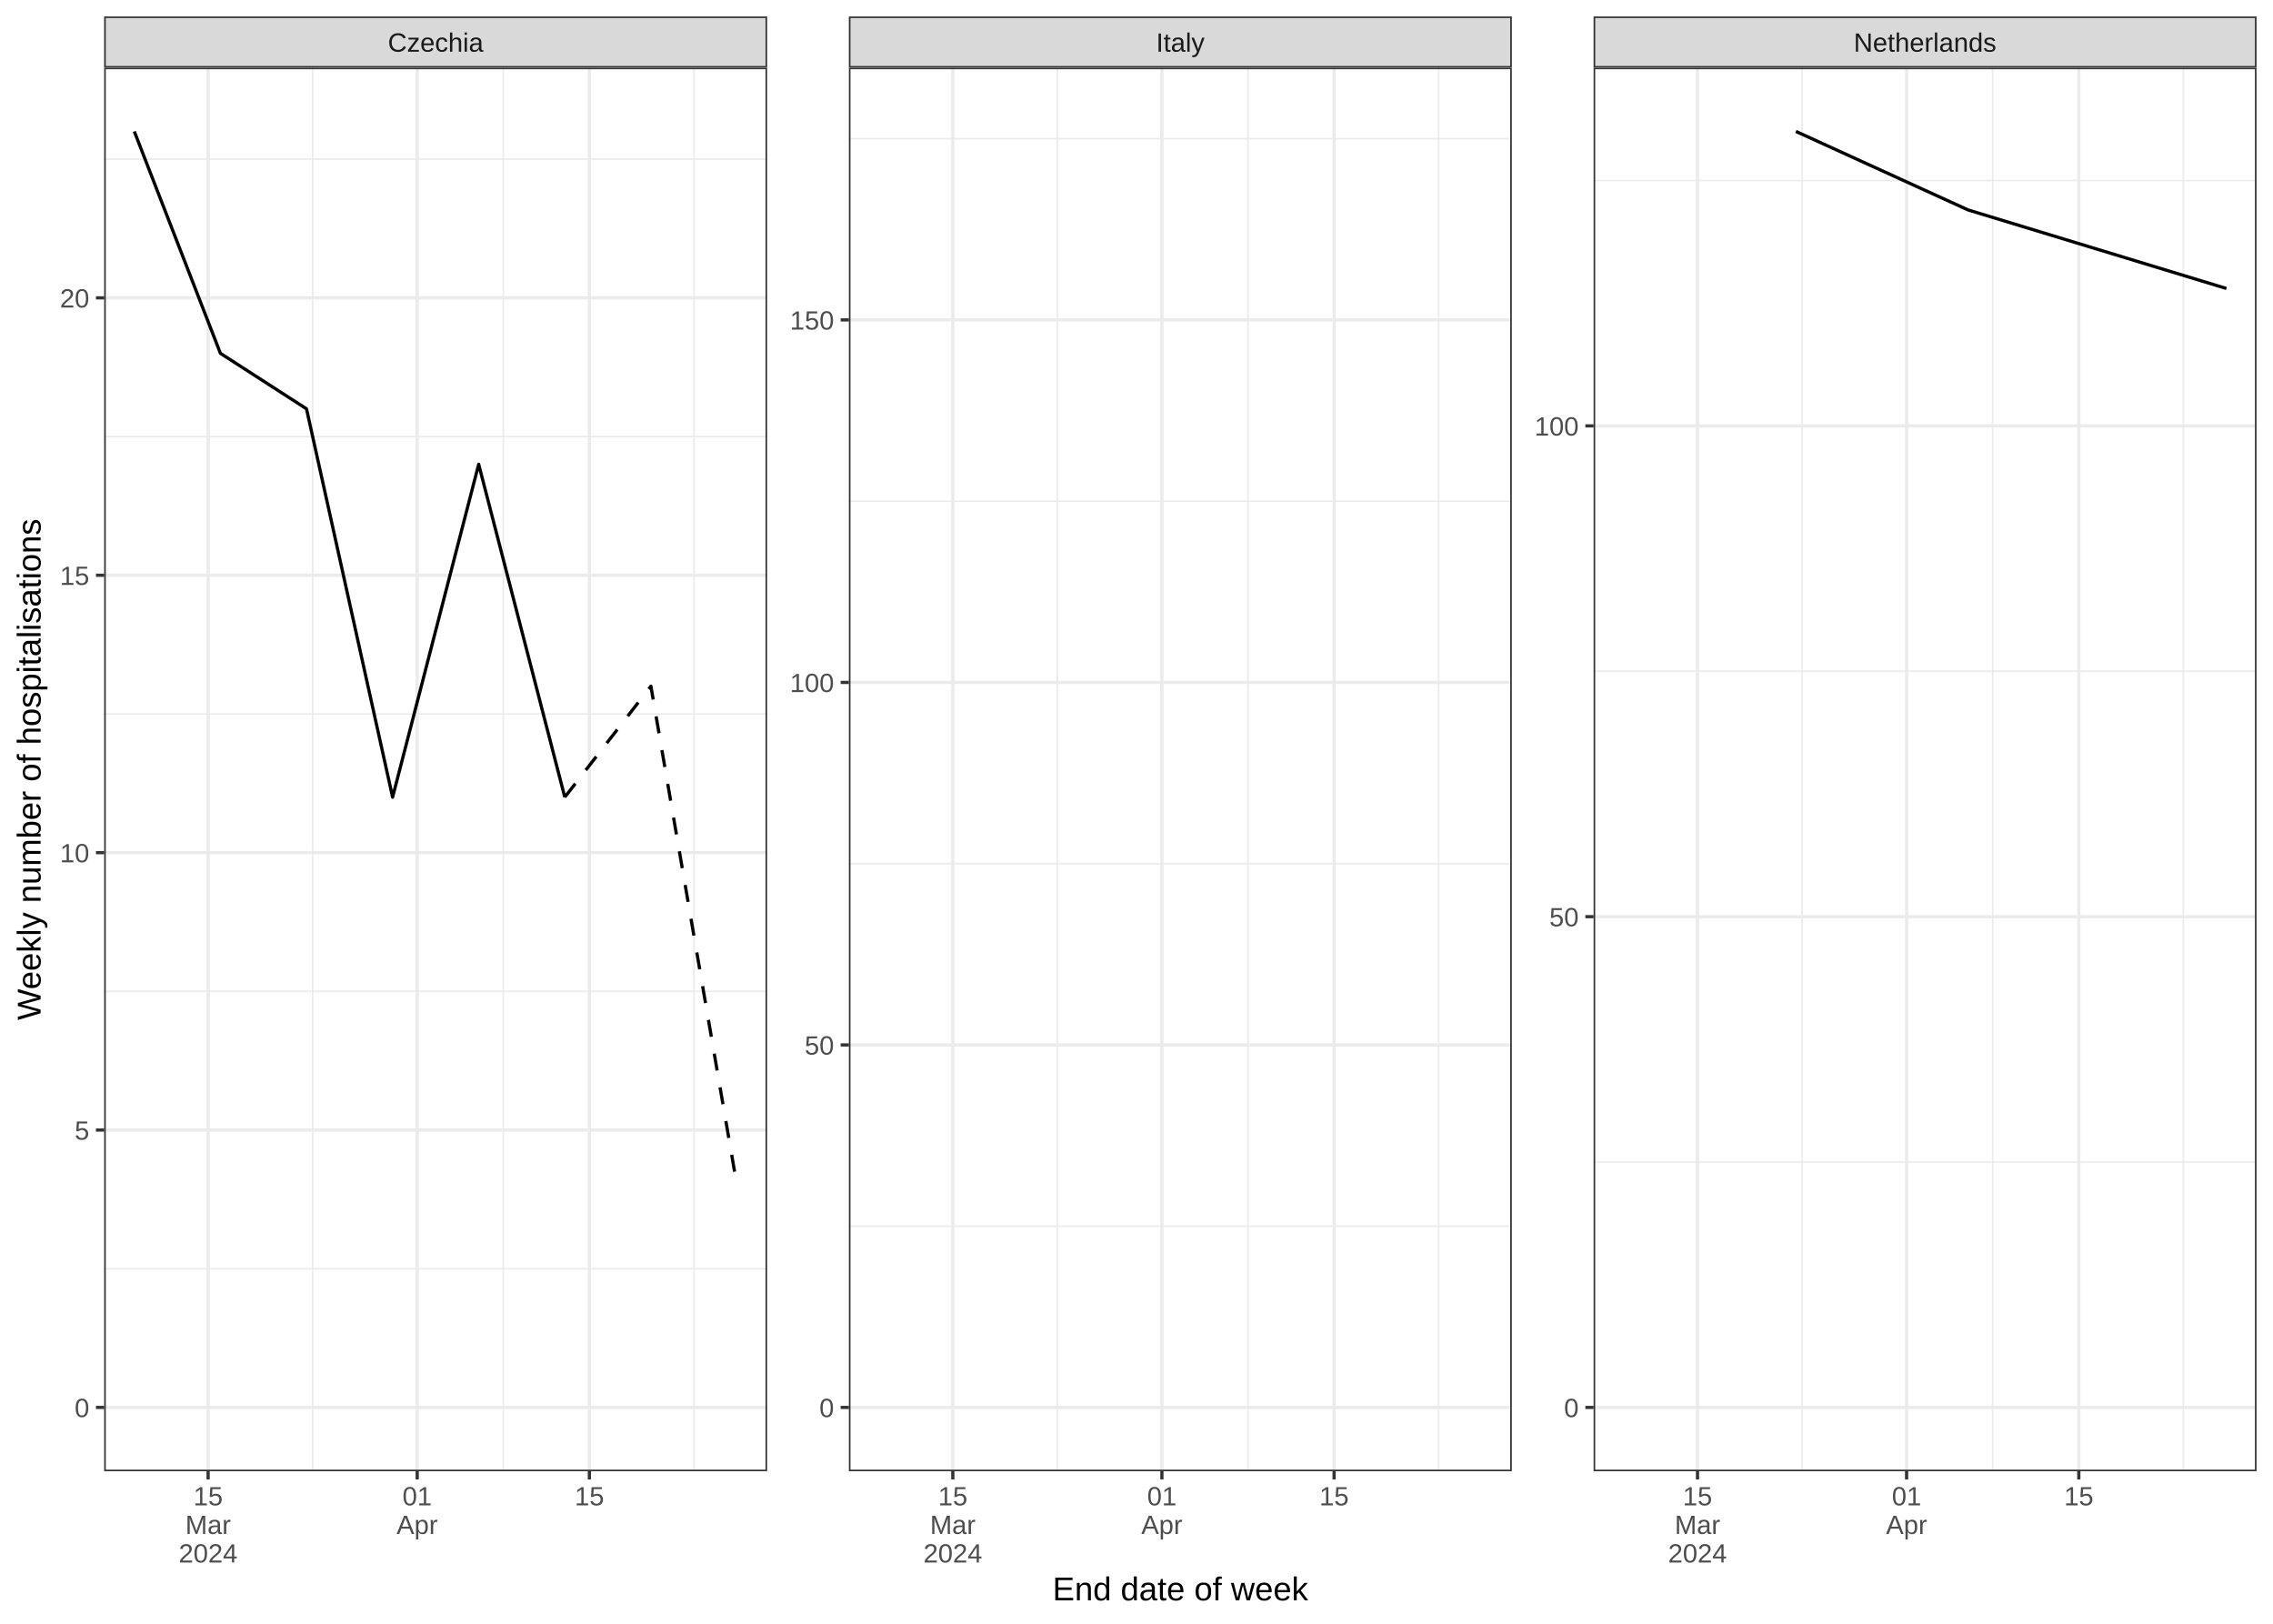
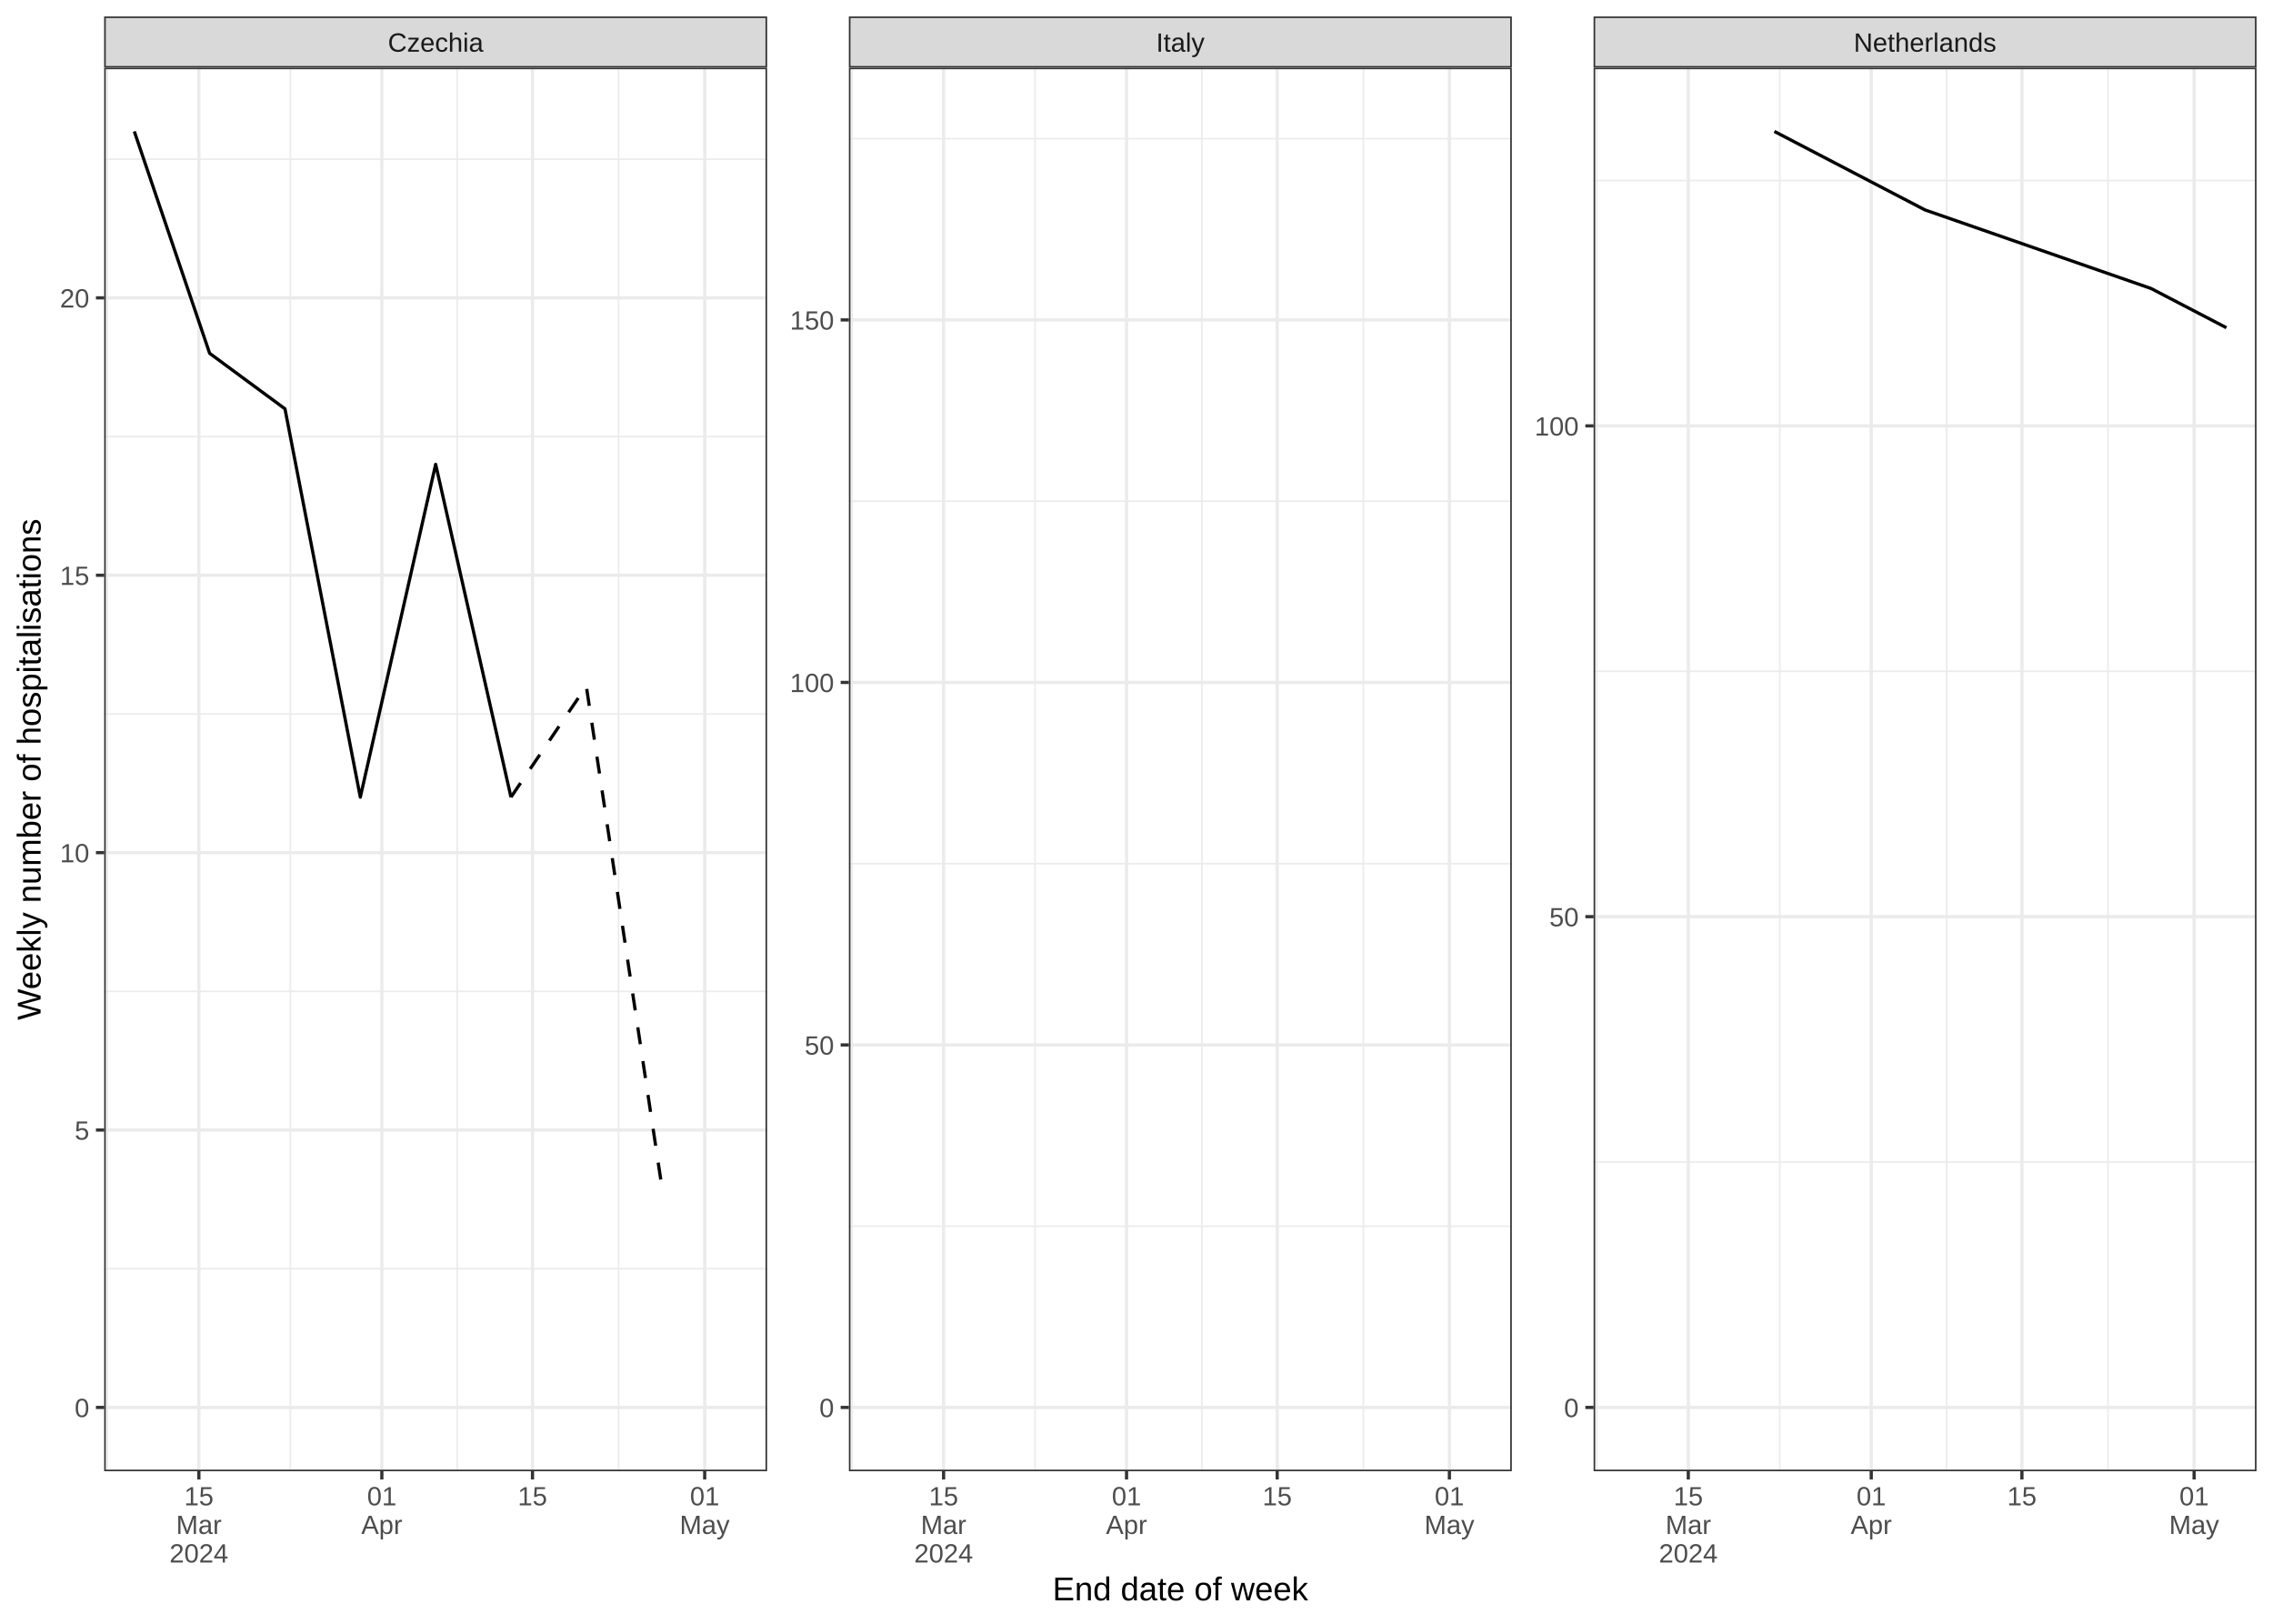
<svg xmlns="http://www.w3.org/2000/svg" class="svglite" width="756.00pt" height="540.00pt" viewBox="0 0 756.00 540.00">
  <defs>
    <style type="text/css">
    .svglite line, .svglite polyline, .svglite polygon, .svglite path, .svglite rect, .svglite circle {
      fill: none;
      stroke: #000000;
      stroke-linecap: round;
      stroke-linejoin: round;
      stroke-miterlimit: 10.00;
    }
    .svglite text {
      white-space: pre;
    }
  </style>
  </defs>
  <rect width="100%" height="100%" style="stroke: none; fill: #FFFFFF;" />
  <defs>
    <clipPath id="cpMC4wMHw3NTYuMDB8MC4wMHw1NDAuMDA=">
      <rect x="0.00" y="0.00" width="756.00" height="540.00" />
    </clipPath>
  </defs>
  <g clip-path="url(#cpMC4wMHw3NTYuMDB8MC4wMHw1NDAuMDA=)">
    <rect x="0.00" y="0.00" width="756.00" height="540.00" style="stroke-width: 1.07; stroke: #FFFFFF; fill: #FFFFFF;" />
  </g>
  <defs>
    <clipPath id="cpMzQuNjV8MjU1LjE0fDIyLjQ5fDQ4OS4yOQ==">
      <rect x="34.65" y="22.49" width="220.49" height="466.80" />
    </clipPath>
  </defs>
  <g clip-path="url(#cpMzQuNjV8MjU1LjE0fDIyLjQ5fDQ4OS4yOQ==)">
    <rect x="34.65" y="22.49" width="220.49" height="466.80" style="stroke-width: 1.07; stroke: none; fill: #FFFFFF;" />
    <polyline points="34.65,421.94 255.14,421.94 " style="stroke-width: 0.53; stroke: #EBEBEB; stroke-linecap: butt;" />
    <polyline points="34.65,329.69 255.14,329.69 " style="stroke-width: 0.53; stroke: #EBEBEB; stroke-linecap: butt;" />
    <polyline points="34.65,237.44 255.14,237.44 " style="stroke-width: 0.53; stroke: #EBEBEB; stroke-linecap: butt;" />
    <polyline points="34.65,145.19 255.14,145.19 " style="stroke-width: 0.53; stroke: #EBEBEB; stroke-linecap: butt;" />
    <polyline points="34.65,52.93 255.14,52.93 " style="stroke-width: 0.53; stroke: #EBEBEB; stroke-linecap: butt;" />
-     <polyline points="103.99,489.29 103.99,22.49 " style="stroke-width: 0.53; stroke: #EBEBEB; stroke-linecap: butt;" />
-     <polyline points="167.40,489.29 167.40,22.49 " style="stroke-width: 0.53; stroke: #EBEBEB; stroke-linecap: butt;" />
-     <polyline points="230.80,489.29 230.80,22.49 " style="stroke-width: 0.53; stroke: #EBEBEB; stroke-linecap: butt;" />
+     <polyline points="35.72,489.29 35.72,22.49 " style="stroke-width: 0.53; stroke: #EBEBEB; stroke-linecap: butt;" />
+     <polyline points="96.57,489.29 96.57,22.49 " style="stroke-width: 0.53; stroke: #EBEBEB; stroke-linecap: butt;" />
+     <polyline points="152.06,489.29 152.06,22.49 " style="stroke-width: 0.53; stroke: #EBEBEB; stroke-linecap: butt;" />
+     <polyline points="205.75,489.29 205.75,22.49 " style="stroke-width: 0.53; stroke: #EBEBEB; stroke-linecap: butt;" />
    <polyline points="34.65,468.07 255.14,468.07 " style="stroke-width: 1.07; stroke: #EBEBEB; stroke-linecap: butt;" />
    <polyline points="34.65,375.82 255.14,375.82 " style="stroke-width: 1.07; stroke: #EBEBEB; stroke-linecap: butt;" />
    <polyline points="34.65,283.56 255.14,283.56 " style="stroke-width: 1.07; stroke: #EBEBEB; stroke-linecap: butt;" />
    <polyline points="34.65,191.31 255.14,191.31 " style="stroke-width: 1.07; stroke: #EBEBEB; stroke-linecap: butt;" />
    <polyline points="34.65,99.06 255.14,99.06 " style="stroke-width: 1.07; stroke: #EBEBEB; stroke-linecap: butt;" />
-     <polyline points="69.22,489.29 69.22,22.49 " style="stroke-width: 1.07; stroke: #EBEBEB; stroke-linecap: butt;" />
-     <polyline points="138.76,489.29 138.76,22.49 " style="stroke-width: 1.07; stroke: #EBEBEB; stroke-linecap: butt;" />
-     <polyline points="196.03,489.29 196.03,22.49 " style="stroke-width: 1.07; stroke: #EBEBEB; stroke-linecap: butt;" />
-     <polyline points="44.67,43.71 73.31,117.51 101.94,135.96 130.58,265.11 159.21,154.41 187.85,265.11 " style="stroke-width: 1.07; stroke-linecap: butt;" />
-     <polyline points="187.85,265.11 216.49,228.21 245.12,394.27 " style="stroke-width: 1.07; stroke-dasharray: 5.69,5.69; stroke-linecap: butt;" />
+     <polyline points="66.15,489.29 66.15,22.49 " style="stroke-width: 1.07; stroke: #EBEBEB; stroke-linecap: butt;" />
+     <polyline points="127.00,489.29 127.00,22.49 " style="stroke-width: 1.07; stroke: #EBEBEB; stroke-linecap: butt;" />
+     <polyline points="177.11,489.29 177.11,22.49 " style="stroke-width: 1.07; stroke: #EBEBEB; stroke-linecap: butt;" />
+     <polyline points="234.38,489.29 234.38,22.49 " style="stroke-width: 1.07; stroke: #EBEBEB; stroke-linecap: butt;" />
+     <polyline points="44.67,43.71 69.73,117.51 94.78,135.96 119.84,265.11 144.90,154.41 169.95,265.11 " style="stroke-width: 1.07; stroke-linecap: butt;" />
+     <polyline points="169.95,265.11 195.01,228.21 220.07,394.27 " style="stroke-width: 1.07; stroke-dasharray: 5.69,5.69; stroke-linecap: butt;" />
    <rect x="34.65" y="22.49" width="220.49" height="466.80" style="stroke-width: 1.07; stroke: #333333;" />
  </g>
  <g clip-path="url(#cpMC4wMHw3NTYuMDB8MC4wMHw1NDAuMDA=)">
</g>
  <defs>
    <clipPath id="cpMjgyLjM0fDUwMi44M3wyMi40OXw0ODkuMjk=">
      <rect x="282.34" y="22.49" width="220.49" height="466.80" />
    </clipPath>
  </defs>
  <g clip-path="url(#cpMjgyLjM0fDUwMi44M3wyMi40OXw0ODkuMjk=)">
    <rect x="282.34" y="22.49" width="220.49" height="466.80" style="stroke-width: 1.07; stroke: none; fill: #FFFFFF;" />
    <polyline points="282.34,407.79 502.83,407.79 " style="stroke-width: 0.53; stroke: #EBEBEB; stroke-linecap: butt;" />
    <polyline points="282.34,287.23 502.83,287.23 " style="stroke-width: 0.53; stroke: #EBEBEB; stroke-linecap: butt;" />
    <polyline points="282.34,166.68 502.83,166.68 " style="stroke-width: 0.53; stroke: #EBEBEB; stroke-linecap: butt;" />
    <polyline points="282.34,46.12 502.83,46.12 " style="stroke-width: 0.53; stroke: #EBEBEB; stroke-linecap: butt;" />
-     <polyline points="351.68,489.29 351.68,22.49 " style="stroke-width: 0.53; stroke: #EBEBEB; stroke-linecap: butt;" />
-     <polyline points="415.08,489.29 415.08,22.49 " style="stroke-width: 0.53; stroke: #EBEBEB; stroke-linecap: butt;" />
-     <polyline points="478.49,489.29 478.49,22.49 " style="stroke-width: 0.53; stroke: #EBEBEB; stroke-linecap: butt;" />
+     <polyline points="283.41,489.29 283.41,22.49 " style="stroke-width: 0.53; stroke: #EBEBEB; stroke-linecap: butt;" />
+     <polyline points="344.26,489.29 344.26,22.49 " style="stroke-width: 0.53; stroke: #EBEBEB; stroke-linecap: butt;" />
+     <polyline points="399.74,489.29 399.74,22.49 " style="stroke-width: 0.53; stroke: #EBEBEB; stroke-linecap: butt;" />
+     <polyline points="453.44,489.29 453.44,22.49 " style="stroke-width: 0.53; stroke: #EBEBEB; stroke-linecap: butt;" />
    <polyline points="282.34,468.07 502.83,468.07 " style="stroke-width: 1.07; stroke: #EBEBEB; stroke-linecap: butt;" />
    <polyline points="282.34,347.51 502.83,347.51 " style="stroke-width: 1.07; stroke: #EBEBEB; stroke-linecap: butt;" />
    <polyline points="282.34,226.96 502.83,226.96 " style="stroke-width: 1.07; stroke: #EBEBEB; stroke-linecap: butt;" />
    <polyline points="282.34,106.40 502.83,106.40 " style="stroke-width: 1.07; stroke: #EBEBEB; stroke-linecap: butt;" />
-     <polyline points="316.91,489.29 316.91,22.49 " style="stroke-width: 1.07; stroke: #EBEBEB; stroke-linecap: butt;" />
-     <polyline points="386.45,489.29 386.45,22.49 " style="stroke-width: 1.07; stroke: #EBEBEB; stroke-linecap: butt;" />
-     <polyline points="443.72,489.29 443.72,22.49 " style="stroke-width: 1.07; stroke: #EBEBEB; stroke-linecap: butt;" />
+     <polyline points="313.84,489.29 313.84,22.49 " style="stroke-width: 1.07; stroke: #EBEBEB; stroke-linecap: butt;" />
+     <polyline points="374.69,489.29 374.69,22.49 " style="stroke-width: 1.07; stroke: #EBEBEB; stroke-linecap: butt;" />
+     <polyline points="424.80,489.29 424.80,22.49 " style="stroke-width: 1.07; stroke: #EBEBEB; stroke-linecap: butt;" />
+     <polyline points="482.07,489.29 482.07,22.49 " style="stroke-width: 1.07; stroke: #EBEBEB; stroke-linecap: butt;" />
    <rect x="282.34" y="22.49" width="220.49" height="466.80" style="stroke-width: 1.07; stroke: #333333;" />
  </g>
  <g clip-path="url(#cpMC4wMHw3NTYuMDB8MC4wMHw1NDAuMDA=)">
</g>
  <defs>
    <clipPath id="cpNTMwLjAzfDc1MC41MnwyMi40OXw0ODkuMjk=">
      <rect x="530.03" y="22.49" width="220.49" height="466.80" />
    </clipPath>
  </defs>
  <g clip-path="url(#cpNTMwLjAzfDc1MC41MnwyMi40OXw0ODkuMjk=)">
    <rect x="530.03" y="22.49" width="220.49" height="466.80" style="stroke-width: 1.07; stroke: none; fill: #FFFFFF;" />
    <polyline points="530.03,386.46 750.52,386.46 " style="stroke-width: 0.53; stroke: #EBEBEB; stroke-linecap: butt;" />
    <polyline points="530.03,223.25 750.52,223.25 " style="stroke-width: 0.53; stroke: #EBEBEB; stroke-linecap: butt;" />
    <polyline points="530.03,60.03 750.52,60.03 " style="stroke-width: 0.53; stroke: #EBEBEB; stroke-linecap: butt;" />
-     <polyline points="599.37,489.29 599.37,22.49 " style="stroke-width: 0.53; stroke: #EBEBEB; stroke-linecap: butt;" />
-     <polyline points="662.77,489.29 662.77,22.49 " style="stroke-width: 0.53; stroke: #EBEBEB; stroke-linecap: butt;" />
-     <polyline points="726.18,489.29 726.18,22.49 " style="stroke-width: 0.53; stroke: #EBEBEB; stroke-linecap: butt;" />
+     <polyline points="531.10,489.29 531.10,22.49 " style="stroke-width: 0.53; stroke: #EBEBEB; stroke-linecap: butt;" />
+     <polyline points="591.95,489.29 591.95,22.49 " style="stroke-width: 0.53; stroke: #EBEBEB; stroke-linecap: butt;" />
+     <polyline points="647.43,489.29 647.43,22.49 " style="stroke-width: 0.53; stroke: #EBEBEB; stroke-linecap: butt;" />
+     <polyline points="701.12,489.29 701.12,22.49 " style="stroke-width: 0.53; stroke: #EBEBEB; stroke-linecap: butt;" />
    <polyline points="530.03,468.07 750.52,468.07 " style="stroke-width: 1.07; stroke: #EBEBEB; stroke-linecap: butt;" />
    <polyline points="530.03,304.85 750.52,304.85 " style="stroke-width: 1.07; stroke: #EBEBEB; stroke-linecap: butt;" />
    <polyline points="530.03,141.64 750.52,141.64 " style="stroke-width: 1.07; stroke: #EBEBEB; stroke-linecap: butt;" />
-     <polyline points="564.59,489.29 564.59,22.49 " style="stroke-width: 1.07; stroke: #EBEBEB; stroke-linecap: butt;" />
-     <polyline points="634.14,489.29 634.14,22.49 " style="stroke-width: 1.07; stroke: #EBEBEB; stroke-linecap: butt;" />
-     <polyline points="691.41,489.29 691.41,22.49 " style="stroke-width: 1.07; stroke: #EBEBEB; stroke-linecap: butt;" />
-     <polyline points="597.32,43.71 654.59,69.82 740.50,95.94 " style="stroke-width: 1.07; stroke-linecap: butt;" />
+     <polyline points="561.53,489.29 561.53,22.49 " style="stroke-width: 1.07; stroke: #EBEBEB; stroke-linecap: butt;" />
+     <polyline points="622.38,489.29 622.38,22.49 " style="stroke-width: 1.07; stroke: #EBEBEB; stroke-linecap: butt;" />
+     <polyline points="672.49,489.29 672.49,22.49 " style="stroke-width: 1.07; stroke: #EBEBEB; stroke-linecap: butt;" />
+     <polyline points="729.76,489.29 729.76,22.49 " style="stroke-width: 1.07; stroke: #EBEBEB; stroke-linecap: butt;" />
+     <polyline points="590.16,43.71 640.27,69.82 715.44,95.94 740.50,108.99 " style="stroke-width: 1.07; stroke-linecap: butt;" />
    <rect x="530.03" y="22.49" width="220.49" height="466.80" style="stroke-width: 1.07; stroke: #333333;" />
  </g>
  <g clip-path="url(#cpMC4wMHw3NTYuMDB8MC4wMHw1NDAuMDA=)">
</g>
  <defs>
    <clipPath id="cpMzQuNjV8MjU1LjE0fDUuNDh8MjIuNDk=">
      <rect x="34.65" y="5.48" width="220.49" height="17.01" />
    </clipPath>
  </defs>
  <g clip-path="url(#cpMzQuNjV8MjU1LjE0fDUuNDh8MjIuNDk=)">
    <rect x="34.65" y="5.48" width="220.49" height="17.01" style="stroke-width: 1.07; stroke: #333333; fill: #D9D9D9;" />
    <text x="144.90" y="17.19" text-anchor="middle" style="font-size: 8.80px;fill: #1A1A1A; font-family: &quot;Liberation Sans&quot;;" textLength="34.42px" lengthAdjust="spacingAndGlyphs">Czechia</text>
  </g>
  <g clip-path="url(#cpMC4wMHw3NTYuMDB8MC4wMHw1NDAuMDA=)">
</g>
  <defs>
    <clipPath id="cpMjgyLjM0fDUwMi44M3w1LjQ4fDIyLjQ5">
      <rect x="282.34" y="5.48" width="220.49" height="17.01" />
    </clipPath>
  </defs>
  <g clip-path="url(#cpMjgyLjM0fDUwMi44M3w1LjQ4fDIyLjQ5)">
    <rect x="282.34" y="5.48" width="220.49" height="17.01" style="stroke-width: 1.07; stroke: #333333; fill: #D9D9D9;" />
    <text x="392.59" y="17.19" text-anchor="middle" style="font-size: 8.80px;fill: #1A1A1A; font-family: &quot;Liberation Sans&quot;;" textLength="19.09px" lengthAdjust="spacingAndGlyphs">Italy</text>
  </g>
  <g clip-path="url(#cpMC4wMHw3NTYuMDB8MC4wMHw1NDAuMDA=)">
</g>
  <defs>
    <clipPath id="cpNTMwLjAzfDc1MC41Mnw1LjQ4fDIyLjQ5">
      <rect x="530.03" y="5.48" width="220.49" height="17.01" />
    </clipPath>
  </defs>
  <g clip-path="url(#cpNTMwLjAzfDc1MC41Mnw1LjQ4fDIyLjQ5)">
    <rect x="530.03" y="5.48" width="220.49" height="17.01" style="stroke-width: 1.07; stroke: #333333; fill: #D9D9D9;" />
    <text x="640.27" y="17.19" text-anchor="middle" style="font-size: 8.80px;fill: #1A1A1A; font-family: &quot;Liberation Sans&quot;;" textLength="53.63px" lengthAdjust="spacingAndGlyphs">Netherlands</text>
  </g>
  <g clip-path="url(#cpMC4wMHw3NTYuMDB8MC4wMHw1NDAuMDA=)">
-     <polyline points="69.22,492.03 69.22,489.29 " style="stroke-width: 1.07; stroke: #333333; stroke-linecap: butt;" />
-     <polyline points="138.76,492.03 138.76,489.29 " style="stroke-width: 1.07; stroke: #333333; stroke-linecap: butt;" />
-     <polyline points="196.03,492.03 196.03,489.29 " style="stroke-width: 1.07; stroke: #333333; stroke-linecap: butt;" />
-     <text x="69.22" y="500.63" text-anchor="middle" style="font-size: 8.80px;fill: #4D4D4D; font-family: &quot;Liberation Sans&quot;;" textLength="11.19px" lengthAdjust="spacingAndGlyphs">15</text>
-     <text x="69.22" y="510.14" text-anchor="middle" style="font-size: 8.80px;fill: #4D4D4D; font-family: &quot;Liberation Sans&quot;;" textLength="16.60px" lengthAdjust="spacingAndGlyphs">Mar</text>
-     <text x="69.22" y="519.64" text-anchor="middle" style="font-size: 8.80px;fill: #4D4D4D; font-family: &quot;Liberation Sans&quot;;" textLength="22.38px" lengthAdjust="spacingAndGlyphs">2024</text>
-     <text x="138.76" y="500.63" text-anchor="middle" style="font-size: 8.80px;fill: #4D4D4D; font-family: &quot;Liberation Sans&quot;;" textLength="11.19px" lengthAdjust="spacingAndGlyphs">01</text>
-     <text x="138.76" y="510.14" text-anchor="middle" style="font-size: 8.80px;fill: #4D4D4D; font-family: &quot;Liberation Sans&quot;;" textLength="15.22px" lengthAdjust="spacingAndGlyphs">Apr</text>
-     <text x="196.03" y="500.63" text-anchor="middle" style="font-size: 8.80px;fill: #4D4D4D; font-family: &quot;Liberation Sans&quot;;" textLength="11.19px" lengthAdjust="spacingAndGlyphs">15</text>
-     <polyline points="316.91,492.03 316.91,489.29 " style="stroke-width: 1.07; stroke: #333333; stroke-linecap: butt;" />
-     <polyline points="386.45,492.03 386.45,489.29 " style="stroke-width: 1.07; stroke: #333333; stroke-linecap: butt;" />
-     <polyline points="443.72,492.03 443.72,489.29 " style="stroke-width: 1.07; stroke: #333333; stroke-linecap: butt;" />
-     <text x="316.91" y="500.63" text-anchor="middle" style="font-size: 8.80px;fill: #4D4D4D; font-family: &quot;Liberation Sans&quot;;" textLength="11.19px" lengthAdjust="spacingAndGlyphs">15</text>
-     <text x="316.91" y="510.14" text-anchor="middle" style="font-size: 8.80px;fill: #4D4D4D; font-family: &quot;Liberation Sans&quot;;" textLength="16.60px" lengthAdjust="spacingAndGlyphs">Mar</text>
-     <text x="316.91" y="519.64" text-anchor="middle" style="font-size: 8.80px;fill: #4D4D4D; font-family: &quot;Liberation Sans&quot;;" textLength="22.38px" lengthAdjust="spacingAndGlyphs">2024</text>
-     <text x="386.45" y="500.63" text-anchor="middle" style="font-size: 8.80px;fill: #4D4D4D; font-family: &quot;Liberation Sans&quot;;" textLength="11.19px" lengthAdjust="spacingAndGlyphs">01</text>
-     <text x="386.45" y="510.14" text-anchor="middle" style="font-size: 8.80px;fill: #4D4D4D; font-family: &quot;Liberation Sans&quot;;" textLength="15.22px" lengthAdjust="spacingAndGlyphs">Apr</text>
-     <text x="443.72" y="500.63" text-anchor="middle" style="font-size: 8.80px;fill: #4D4D4D; font-family: &quot;Liberation Sans&quot;;" textLength="11.19px" lengthAdjust="spacingAndGlyphs">15</text>
-     <polyline points="564.59,492.03 564.59,489.29 " style="stroke-width: 1.07; stroke: #333333; stroke-linecap: butt;" />
-     <polyline points="634.14,492.03 634.14,489.29 " style="stroke-width: 1.07; stroke: #333333; stroke-linecap: butt;" />
-     <polyline points="691.41,492.03 691.41,489.29 " style="stroke-width: 1.07; stroke: #333333; stroke-linecap: butt;" />
-     <text x="564.59" y="500.63" text-anchor="middle" style="font-size: 8.80px;fill: #4D4D4D; font-family: &quot;Liberation Sans&quot;;" textLength="11.19px" lengthAdjust="spacingAndGlyphs">15</text>
-     <text x="564.59" y="510.14" text-anchor="middle" style="font-size: 8.80px;fill: #4D4D4D; font-family: &quot;Liberation Sans&quot;;" textLength="16.60px" lengthAdjust="spacingAndGlyphs">Mar</text>
-     <text x="564.59" y="519.64" text-anchor="middle" style="font-size: 8.80px;fill: #4D4D4D; font-family: &quot;Liberation Sans&quot;;" textLength="22.38px" lengthAdjust="spacingAndGlyphs">2024</text>
-     <text x="634.14" y="500.63" text-anchor="middle" style="font-size: 8.80px;fill: #4D4D4D; font-family: &quot;Liberation Sans&quot;;" textLength="11.19px" lengthAdjust="spacingAndGlyphs">01</text>
-     <text x="634.14" y="510.14" text-anchor="middle" style="font-size: 8.80px;fill: #4D4D4D; font-family: &quot;Liberation Sans&quot;;" textLength="15.22px" lengthAdjust="spacingAndGlyphs">Apr</text>
-     <text x="691.41" y="500.63" text-anchor="middle" style="font-size: 8.80px;fill: #4D4D4D; font-family: &quot;Liberation Sans&quot;;" textLength="11.19px" lengthAdjust="spacingAndGlyphs">15</text>
+     <polyline points="66.15,492.03 66.15,489.29 " style="stroke-width: 1.07; stroke: #333333; stroke-linecap: butt;" />
+     <polyline points="127.00,492.03 127.00,489.29 " style="stroke-width: 1.07; stroke: #333333; stroke-linecap: butt;" />
+     <polyline points="177.11,492.03 177.11,489.29 " style="stroke-width: 1.07; stroke: #333333; stroke-linecap: butt;" />
+     <polyline points="234.38,492.03 234.38,489.29 " style="stroke-width: 1.07; stroke: #333333; stroke-linecap: butt;" />
+     <text x="66.15" y="500.63" text-anchor="middle" style="font-size: 8.80px;fill: #4D4D4D; font-family: &quot;Liberation Sans&quot;;" textLength="11.19px" lengthAdjust="spacingAndGlyphs">15</text>
+     <text x="66.15" y="510.14" text-anchor="middle" style="font-size: 8.80px;fill: #4D4D4D; font-family: &quot;Liberation Sans&quot;;" textLength="16.60px" lengthAdjust="spacingAndGlyphs">Mar</text>
+     <text x="66.15" y="519.64" text-anchor="middle" style="font-size: 8.80px;fill: #4D4D4D; font-family: &quot;Liberation Sans&quot;;" textLength="22.38px" lengthAdjust="spacingAndGlyphs">2024</text>
+     <text x="127.00" y="500.63" text-anchor="middle" style="font-size: 8.80px;fill: #4D4D4D; font-family: &quot;Liberation Sans&quot;;" textLength="11.19px" lengthAdjust="spacingAndGlyphs">01</text>
+     <text x="127.00" y="510.14" text-anchor="middle" style="font-size: 8.80px;fill: #4D4D4D; font-family: &quot;Liberation Sans&quot;;" textLength="15.22px" lengthAdjust="spacingAndGlyphs">Apr</text>
+     <text x="177.11" y="500.63" text-anchor="middle" style="font-size: 8.80px;fill: #4D4D4D; font-family: &quot;Liberation Sans&quot;;" textLength="11.19px" lengthAdjust="spacingAndGlyphs">15</text>
+     <text x="234.38" y="500.63" text-anchor="middle" style="font-size: 8.80px;fill: #4D4D4D; font-family: &quot;Liberation Sans&quot;;" textLength="11.19px" lengthAdjust="spacingAndGlyphs">01</text>
+     <text x="234.38" y="510.14" text-anchor="middle" style="font-size: 8.80px;fill: #4D4D4D; font-family: &quot;Liberation Sans&quot;;" textLength="18.19px" lengthAdjust="spacingAndGlyphs">May</text>
+     <polyline points="313.84,492.03 313.84,489.29 " style="stroke-width: 1.07; stroke: #333333; stroke-linecap: butt;" />
+     <polyline points="374.69,492.03 374.69,489.29 " style="stroke-width: 1.07; stroke: #333333; stroke-linecap: butt;" />
+     <polyline points="424.80,492.03 424.80,489.29 " style="stroke-width: 1.07; stroke: #333333; stroke-linecap: butt;" />
+     <polyline points="482.07,492.03 482.07,489.29 " style="stroke-width: 1.07; stroke: #333333; stroke-linecap: butt;" />
+     <text x="313.84" y="500.63" text-anchor="middle" style="font-size: 8.80px;fill: #4D4D4D; font-family: &quot;Liberation Sans&quot;;" textLength="11.19px" lengthAdjust="spacingAndGlyphs">15</text>
+     <text x="313.84" y="510.14" text-anchor="middle" style="font-size: 8.80px;fill: #4D4D4D; font-family: &quot;Liberation Sans&quot;;" textLength="16.60px" lengthAdjust="spacingAndGlyphs">Mar</text>
+     <text x="313.84" y="519.64" text-anchor="middle" style="font-size: 8.80px;fill: #4D4D4D; font-family: &quot;Liberation Sans&quot;;" textLength="22.38px" lengthAdjust="spacingAndGlyphs">2024</text>
+     <text x="374.69" y="500.63" text-anchor="middle" style="font-size: 8.80px;fill: #4D4D4D; font-family: &quot;Liberation Sans&quot;;" textLength="11.19px" lengthAdjust="spacingAndGlyphs">01</text>
+     <text x="374.69" y="510.14" text-anchor="middle" style="font-size: 8.80px;fill: #4D4D4D; font-family: &quot;Liberation Sans&quot;;" textLength="15.22px" lengthAdjust="spacingAndGlyphs">Apr</text>
+     <text x="424.80" y="500.63" text-anchor="middle" style="font-size: 8.80px;fill: #4D4D4D; font-family: &quot;Liberation Sans&quot;;" textLength="11.19px" lengthAdjust="spacingAndGlyphs">15</text>
+     <text x="482.07" y="500.63" text-anchor="middle" style="font-size: 8.80px;fill: #4D4D4D; font-family: &quot;Liberation Sans&quot;;" textLength="11.19px" lengthAdjust="spacingAndGlyphs">01</text>
+     <text x="482.07" y="510.14" text-anchor="middle" style="font-size: 8.80px;fill: #4D4D4D; font-family: &quot;Liberation Sans&quot;;" textLength="18.19px" lengthAdjust="spacingAndGlyphs">May</text>
+     <polyline points="561.53,492.03 561.53,489.29 " style="stroke-width: 1.07; stroke: #333333; stroke-linecap: butt;" />
+     <polyline points="622.38,492.03 622.38,489.29 " style="stroke-width: 1.07; stroke: #333333; stroke-linecap: butt;" />
+     <polyline points="672.49,492.03 672.49,489.29 " style="stroke-width: 1.07; stroke: #333333; stroke-linecap: butt;" />
+     <polyline points="729.76,492.03 729.76,489.29 " style="stroke-width: 1.07; stroke: #333333; stroke-linecap: butt;" />
+     <text x="561.53" y="500.63" text-anchor="middle" style="font-size: 8.80px;fill: #4D4D4D; font-family: &quot;Liberation Sans&quot;;" textLength="11.19px" lengthAdjust="spacingAndGlyphs">15</text>
+     <text x="561.53" y="510.14" text-anchor="middle" style="font-size: 8.80px;fill: #4D4D4D; font-family: &quot;Liberation Sans&quot;;" textLength="16.60px" lengthAdjust="spacingAndGlyphs">Mar</text>
+     <text x="561.53" y="519.64" text-anchor="middle" style="font-size: 8.80px;fill: #4D4D4D; font-family: &quot;Liberation Sans&quot;;" textLength="22.38px" lengthAdjust="spacingAndGlyphs">2024</text>
+     <text x="622.38" y="500.63" text-anchor="middle" style="font-size: 8.80px;fill: #4D4D4D; font-family: &quot;Liberation Sans&quot;;" textLength="11.19px" lengthAdjust="spacingAndGlyphs">01</text>
+     <text x="622.38" y="510.14" text-anchor="middle" style="font-size: 8.80px;fill: #4D4D4D; font-family: &quot;Liberation Sans&quot;;" textLength="15.22px" lengthAdjust="spacingAndGlyphs">Apr</text>
+     <text x="672.49" y="500.63" text-anchor="middle" style="font-size: 8.80px;fill: #4D4D4D; font-family: &quot;Liberation Sans&quot;;" textLength="11.19px" lengthAdjust="spacingAndGlyphs">15</text>
+     <text x="729.76" y="500.63" text-anchor="middle" style="font-size: 8.80px;fill: #4D4D4D; font-family: &quot;Liberation Sans&quot;;" textLength="11.19px" lengthAdjust="spacingAndGlyphs">01</text>
+     <text x="729.76" y="510.14" text-anchor="middle" style="font-size: 8.80px;fill: #4D4D4D; font-family: &quot;Liberation Sans&quot;;" textLength="18.19px" lengthAdjust="spacingAndGlyphs">May</text>
    <text x="525.09" y="471.28" text-anchor="end" style="font-size: 8.80px;fill: #4D4D4D; font-family: &quot;Liberation Sans&quot;;" textLength="5.59px" lengthAdjust="spacingAndGlyphs">0</text>
    <text x="525.09" y="308.06" text-anchor="end" style="font-size: 8.80px;fill: #4D4D4D; font-family: &quot;Liberation Sans&quot;;" textLength="11.19px" lengthAdjust="spacingAndGlyphs">50</text>
    <text x="525.09" y="144.85" text-anchor="end" style="font-size: 8.80px;fill: #4D4D4D; font-family: &quot;Liberation Sans&quot;;" textLength="16.78px" lengthAdjust="spacingAndGlyphs">100</text>
    <polyline points="527.29,468.07 530.03,468.07 " style="stroke-width: 1.07; stroke: #333333; stroke-linecap: butt;" />
    <polyline points="527.29,304.85 530.03,304.85 " style="stroke-width: 1.07; stroke: #333333; stroke-linecap: butt;" />
    <polyline points="527.29,141.64 530.03,141.64 " style="stroke-width: 1.07; stroke: #333333; stroke-linecap: butt;" />
    <text x="277.41" y="471.28" text-anchor="end" style="font-size: 8.80px;fill: #4D4D4D; font-family: &quot;Liberation Sans&quot;;" textLength="5.59px" lengthAdjust="spacingAndGlyphs">0</text>
    <text x="277.41" y="350.72" text-anchor="end" style="font-size: 8.80px;fill: #4D4D4D; font-family: &quot;Liberation Sans&quot;;" textLength="11.19px" lengthAdjust="spacingAndGlyphs">50</text>
    <text x="277.41" y="230.16" text-anchor="end" style="font-size: 8.80px;fill: #4D4D4D; font-family: &quot;Liberation Sans&quot;;" textLength="16.78px" lengthAdjust="spacingAndGlyphs">100</text>
    <text x="277.41" y="109.61" text-anchor="end" style="font-size: 8.80px;fill: #4D4D4D; font-family: &quot;Liberation Sans&quot;;" textLength="16.78px" lengthAdjust="spacingAndGlyphs">150</text>
    <polyline points="279.60,468.07 282.34,468.07 " style="stroke-width: 1.07; stroke: #333333; stroke-linecap: butt;" />
    <polyline points="279.60,347.51 282.34,347.51 " style="stroke-width: 1.07; stroke: #333333; stroke-linecap: butt;" />
    <polyline points="279.60,226.96 282.34,226.96 " style="stroke-width: 1.07; stroke: #333333; stroke-linecap: butt;" />
    <polyline points="279.60,106.40 282.34,106.40 " style="stroke-width: 1.07; stroke: #333333; stroke-linecap: butt;" />
    <text x="29.72" y="471.28" text-anchor="end" style="font-size: 8.80px;fill: #4D4D4D; font-family: &quot;Liberation Sans&quot;;" textLength="5.59px" lengthAdjust="spacingAndGlyphs">0</text>
    <text x="29.72" y="379.02" text-anchor="end" style="font-size: 8.80px;fill: #4D4D4D; font-family: &quot;Liberation Sans&quot;;" textLength="5.59px" lengthAdjust="spacingAndGlyphs">5</text>
    <text x="29.72" y="286.77" text-anchor="end" style="font-size: 8.80px;fill: #4D4D4D; font-family: &quot;Liberation Sans&quot;;" textLength="11.19px" lengthAdjust="spacingAndGlyphs">10</text>
    <text x="29.72" y="194.52" text-anchor="end" style="font-size: 8.80px;fill: #4D4D4D; font-family: &quot;Liberation Sans&quot;;" textLength="11.19px" lengthAdjust="spacingAndGlyphs">15</text>
    <text x="29.72" y="102.27" text-anchor="end" style="font-size: 8.80px;fill: #4D4D4D; font-family: &quot;Liberation Sans&quot;;" textLength="11.19px" lengthAdjust="spacingAndGlyphs">20</text>
    <polyline points="31.91,468.07 34.65,468.07 " style="stroke-width: 1.07; stroke: #333333; stroke-linecap: butt;" />
    <polyline points="31.91,375.82 34.65,375.82 " style="stroke-width: 1.07; stroke: #333333; stroke-linecap: butt;" />
    <polyline points="31.91,283.56 34.65,283.56 " style="stroke-width: 1.07; stroke: #333333; stroke-linecap: butt;" />
    <polyline points="31.91,191.31 34.65,191.31 " style="stroke-width: 1.07; stroke: #333333; stroke-linecap: butt;" />
    <polyline points="31.91,99.06 34.65,99.06 " style="stroke-width: 1.07; stroke: #333333; stroke-linecap: butt;" />
    <text x="392.59" y="532.23" text-anchor="middle" style="font-size: 11.00px; font-family: &quot;Liberation Sans&quot;;" textLength="95.72px" lengthAdjust="spacingAndGlyphs">End date of week</text>
    <text transform="translate(13.50,255.89) rotate(-90)" text-anchor="middle" style="font-size: 11.00px; font-family: &quot;Liberation Sans&quot;;" textLength="189.66px" lengthAdjust="spacingAndGlyphs">Weekly number of hospitalisations</text>
  </g>
</svg>
